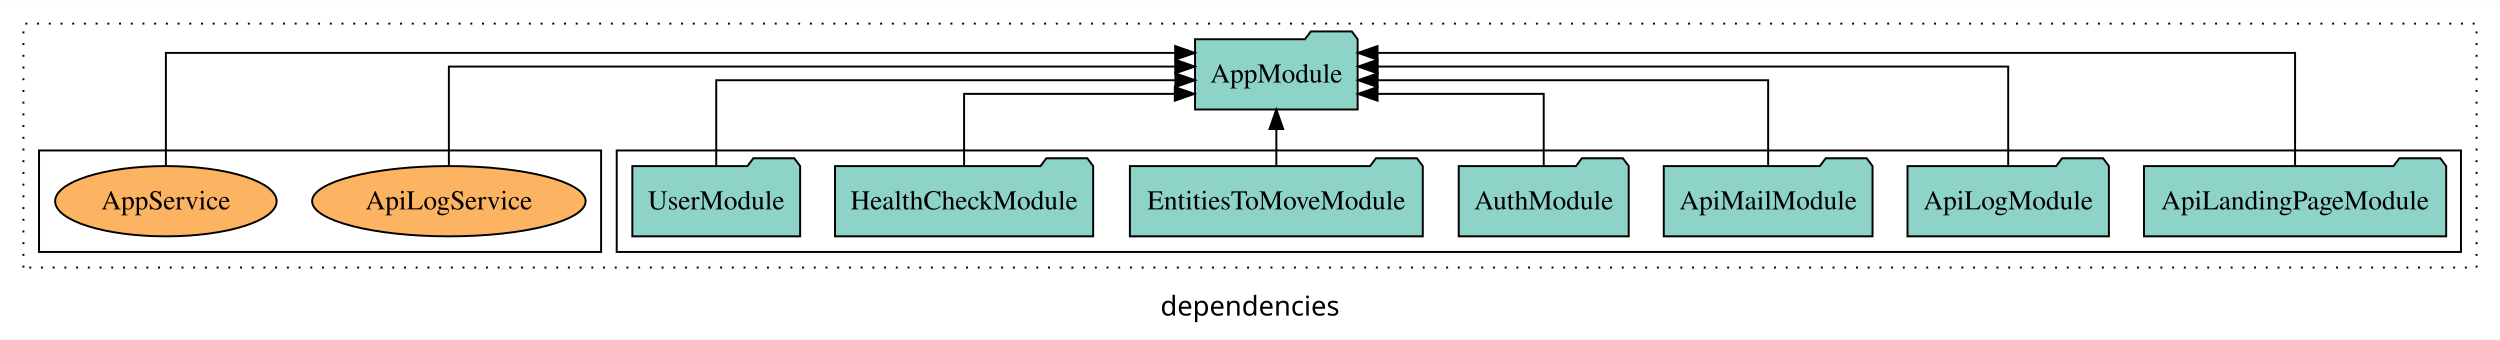
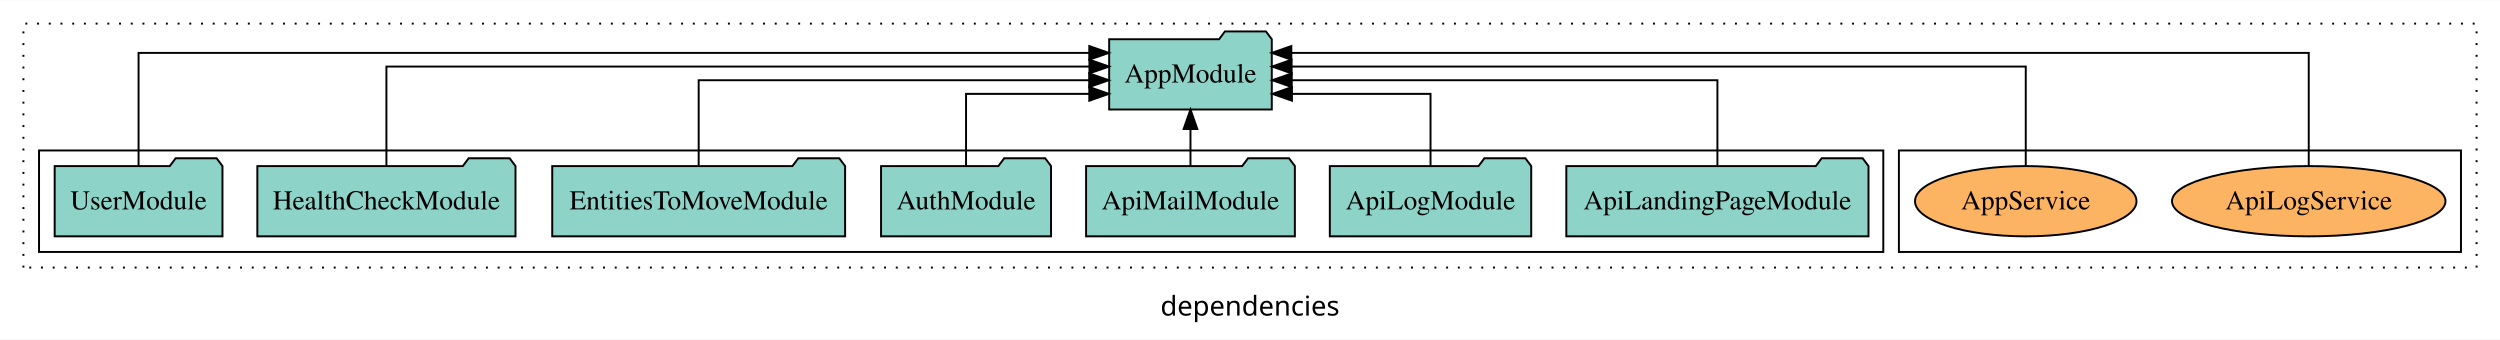
<svg xmlns="http://www.w3.org/2000/svg" width="1281pt" height="174pt" viewBox="0.00 0.00 1281.00 173.80">
  <g id="graph0" class="graph" transform="scale(1 1) rotate(0) translate(4 169.8)">
    <polygon fill="white" stroke="transparent" points="-4,4 -4,-169.8 1277,-169.8 1277,4 -4,4" />
    <text text-anchor="middle" x="636.5" y="-8.2" font-family="sans-serif" font-size="14.00">dependencies</text>
    <g id="clust1" class="cluster">
      <polygon fill="none" stroke="black" stroke-dasharray="1,5" points="8,-32.8 8,-157.8 1265,-157.8 1265,-32.8 8,-32.8" />
    </g>
+     <g id="clust6" class="cluster">
+       <polygon fill="none" stroke="black" points="969,-40.8 969,-92.8 1257,-92.8 1257,-40.8 969,-40.8" />
+     </g>
    <g id="clust3" class="cluster">
-       <polygon fill="none" stroke="black" points="312,-40.8 312,-92.8 1257,-92.8 1257,-40.8 312,-40.8" />
-     </g>
-     <g id="clust6" class="cluster">
-       <polygon fill="none" stroke="black" points="16,-40.8 16,-92.8 304,-92.8 304,-40.8 16,-40.8" />
+       <polygon fill="none" stroke="black" points="16,-40.8 16,-92.8 961,-92.8 961,-40.8 16,-40.8" />
    </g>
    <g id="node1" class="node">
-       <polygon fill="#8dd3c7" stroke="black" points="1249.42,-84.8 1246.42,-88.8 1225.42,-88.8 1222.42,-84.8 1094.58,-84.8 1094.58,-48.8 1249.42,-48.8 1249.42,-84.8" />
-       <text text-anchor="middle" x="1172" y="-62.6" font-family="Times,serif" font-size="14.00">ApiLandingPageModule</text>
+       <polygon fill="#8dd3c7" stroke="black" points="953.42,-84.8 950.42,-88.8 929.42,-88.8 926.42,-84.8 798.58,-84.8 798.58,-48.8 953.42,-48.8 953.42,-84.8" />
+       <text text-anchor="middle" x="876" y="-62.6" font-family="Times,serif" font-size="14.00">ApiLandingPageModule</text>
    </g>
    <g id="node8" class="node">
-       <polygon fill="#8dd3c7" stroke="black" points="691.66,-149.8 688.66,-153.8 667.66,-153.8 664.66,-149.8 608.34,-149.8 608.34,-113.8 691.66,-113.8 691.66,-149.8" />
-       <text text-anchor="middle" x="650" y="-127.6" font-family="Times,serif" font-size="14.00">AppModule</text>
+       <polygon fill="#8dd3c7" stroke="black" points="647.66,-149.8 644.66,-153.8 623.66,-153.8 620.66,-149.8 564.34,-149.8 564.34,-113.8 647.66,-113.8 647.66,-149.8" />
+       <text text-anchor="middle" x="606" y="-127.6" font-family="Times,serif" font-size="14.00">AppModule</text>
    </g>
    <g id="edge1" class="edge">
-       <path fill="none" stroke="black" d="M1172,-84.81C1172,-107.29 1172,-142.8 1172,-142.8 1172,-142.8 701.84,-142.8 701.84,-142.8" />
-       <polygon fill="black" stroke="black" points="701.84,-139.3 691.84,-142.8 701.84,-146.3 701.84,-139.3" />
+       <path fill="none" stroke="black" d="M876,-85.07C876,-103.36 876,-128.8 876,-128.8 876,-128.8 657.89,-128.8 657.89,-128.8" />
+       <polygon fill="black" stroke="black" points="657.89,-125.3 647.89,-128.8 657.89,-132.3 657.89,-125.3" />
    </g>
    <g id="node2" class="node">
-       <polygon fill="#8dd3c7" stroke="black" points="1076.6,-84.8 1073.6,-88.8 1052.6,-88.8 1049.6,-84.8 973.4,-84.8 973.4,-48.8 1076.6,-48.8 1076.6,-84.8" />
-       <text text-anchor="middle" x="1025" y="-62.6" font-family="Times,serif" font-size="14.00">ApiLogModule</text>
+       <polygon fill="#8dd3c7" stroke="black" points="780.6,-84.8 777.6,-88.8 756.6,-88.8 753.6,-84.8 677.4,-84.8 677.4,-48.8 780.6,-48.8 780.6,-84.8" />
+       <text text-anchor="middle" x="729" y="-62.6" font-family="Times,serif" font-size="14.00">ApiLogModule</text>
    </g>
    <g id="edge2" class="edge">
-       <path fill="none" stroke="black" d="M1025,-84.93C1025,-105.37 1025,-135.8 1025,-135.8 1025,-135.8 701.93,-135.8 701.93,-135.8" />
-       <polygon fill="black" stroke="black" points="701.93,-132.3 691.93,-135.8 701.93,-139.3 701.93,-132.3" />
+       <path fill="none" stroke="black" d="M729,-84.81C729,-100.85 729,-121.8 729,-121.8 729,-121.8 657.99,-121.8 657.99,-121.8" />
+       <polygon fill="black" stroke="black" points="657.99,-118.3 647.99,-121.8 657.99,-125.3 657.99,-118.3" />
    </g>
    <g id="node3" class="node">
-       <polygon fill="#8dd3c7" stroke="black" points="955.49,-84.8 952.49,-88.8 931.49,-88.8 928.49,-84.8 848.51,-84.8 848.51,-48.8 955.49,-48.8 955.49,-84.8" />
-       <text text-anchor="middle" x="902" y="-62.6" font-family="Times,serif" font-size="14.00">ApiMailModule</text>
+       <polygon fill="#8dd3c7" stroke="black" points="659.49,-84.8 656.49,-88.8 635.49,-88.8 632.49,-84.8 552.51,-84.8 552.51,-48.8 659.49,-48.8 659.49,-84.8" />
+       <text text-anchor="middle" x="606" y="-62.6" font-family="Times,serif" font-size="14.00">ApiMailModule</text>
    </g>
    <g id="edge3" class="edge">
-       <path fill="none" stroke="black" d="M902,-85.07C902,-103.36 902,-128.8 902,-128.8 902,-128.8 701.9,-128.8 701.9,-128.8" />
-       <polygon fill="black" stroke="black" points="701.9,-125.3 691.9,-128.8 701.9,-132.3 701.9,-125.3" />
+       <path fill="none" stroke="black" d="M606,-84.91C606,-84.91 606,-103.79 606,-103.79" />
+       <polygon fill="black" stroke="black" points="602.5,-103.79 606,-113.79 609.5,-103.79 602.5,-103.79" />
    </g>
    <g id="node4" class="node">
-       <polygon fill="#8dd3c7" stroke="black" points="830.55,-84.8 827.55,-88.8 806.55,-88.8 803.55,-84.8 743.45,-84.8 743.45,-48.8 830.55,-48.8 830.55,-84.8" />
-       <text text-anchor="middle" x="787" y="-62.6" font-family="Times,serif" font-size="14.00">AuthModule</text>
+       <polygon fill="#8dd3c7" stroke="black" points="534.55,-84.8 531.55,-88.8 510.55,-88.8 507.55,-84.8 447.45,-84.8 447.45,-48.8 534.55,-48.8 534.55,-84.8" />
+       <text text-anchor="middle" x="491" y="-62.6" font-family="Times,serif" font-size="14.00">AuthModule</text>
    </g>
    <g id="edge4" class="edge">
-       <path fill="none" stroke="black" d="M787,-84.81C787,-100.85 787,-121.8 787,-121.8 787,-121.8 701.85,-121.8 701.85,-121.8" />
-       <polygon fill="black" stroke="black" points="701.85,-118.3 691.85,-121.8 701.85,-125.3 701.85,-118.3" />
+       <path fill="none" stroke="black" d="M491,-84.81C491,-100.85 491,-121.8 491,-121.8 491,-121.8 554.16,-121.8 554.16,-121.8" />
+       <polygon fill="black" stroke="black" points="554.16,-125.3 564.16,-121.8 554.16,-118.3 554.16,-125.3" />
    </g>
    <g id="node5" class="node">
-       <polygon fill="#8dd3c7" stroke="black" points="725.04,-84.8 722.04,-88.8 701.04,-88.8 698.04,-84.8 574.96,-84.8 574.96,-48.8 725.04,-48.8 725.04,-84.8" />
-       <text text-anchor="middle" x="650" y="-62.6" font-family="Times,serif" font-size="14.00">EntitiesToMoveModule</text>
+       <polygon fill="#8dd3c7" stroke="black" points="429.04,-84.8 426.04,-88.8 405.04,-88.8 402.04,-84.8 278.96,-84.8 278.96,-48.8 429.04,-48.8 429.04,-84.8" />
+       <text text-anchor="middle" x="354" y="-62.6" font-family="Times,serif" font-size="14.00">EntitiesToMoveModule</text>
    </g>
    <g id="edge5" class="edge">
-       <path fill="none" stroke="black" d="M650,-84.91C650,-84.91 650,-103.79 650,-103.79" />
-       <polygon fill="black" stroke="black" points="646.5,-103.79 650,-113.79 653.5,-103.79 646.5,-103.79" />
+       <path fill="none" stroke="black" d="M354,-85.07C354,-103.36 354,-128.8 354,-128.8 354,-128.8 554.1,-128.8 554.1,-128.8" />
+       <polygon fill="black" stroke="black" points="554.1,-132.3 564.1,-128.8 554.1,-125.3 554.1,-132.3" />
    </g>
    <g id="node6" class="node">
-       <polygon fill="#8dd3c7" stroke="black" points="556.14,-84.8 553.14,-88.8 532.14,-88.8 529.14,-84.8 423.86,-84.8 423.86,-48.8 556.14,-48.8 556.14,-84.8" />
-       <text text-anchor="middle" x="490" y="-62.6" font-family="Times,serif" font-size="14.00">HealthCheckModule</text>
+       <polygon fill="#8dd3c7" stroke="black" points="260.14,-84.8 257.14,-88.8 236.14,-88.8 233.14,-84.8 127.86,-84.8 127.86,-48.8 260.14,-48.8 260.14,-84.8" />
+       <text text-anchor="middle" x="194" y="-62.6" font-family="Times,serif" font-size="14.00">HealthCheckModule</text>
    </g>
    <g id="edge6" class="edge">
-       <path fill="none" stroke="black" d="M490,-84.81C490,-100.85 490,-121.8 490,-121.8 490,-121.8 597.96,-121.8 597.96,-121.8" />
-       <polygon fill="black" stroke="black" points="597.96,-125.3 607.96,-121.8 597.96,-118.3 597.96,-125.3" />
+       <path fill="none" stroke="black" d="M194,-84.93C194,-105.37 194,-135.8 194,-135.8 194,-135.8 554.23,-135.8 554.23,-135.8" />
+       <polygon fill="black" stroke="black" points="554.23,-139.3 564.23,-135.8 554.23,-132.3 554.23,-139.3" />
    </g>
    <g id="node7" class="node">
-       <polygon fill="#8dd3c7" stroke="black" points="405.99,-84.8 402.99,-88.8 381.99,-88.8 378.99,-84.8 320.01,-84.8 320.01,-48.8 405.99,-48.8 405.99,-84.8" />
-       <text text-anchor="middle" x="363" y="-62.6" font-family="Times,serif" font-size="14.00">UserModule</text>
+       <polygon fill="#8dd3c7" stroke="black" points="109.99,-84.8 106.99,-88.8 85.99,-88.8 82.99,-84.8 24.01,-84.8 24.01,-48.8 109.99,-48.8 109.99,-84.8" />
+       <text text-anchor="middle" x="67" y="-62.6" font-family="Times,serif" font-size="14.00">UserModule</text>
    </g>
    <g id="edge7" class="edge">
-       <path fill="none" stroke="black" d="M363,-85.07C363,-103.36 363,-128.8 363,-128.8 363,-128.8 598.27,-128.8 598.27,-128.8" />
-       <polygon fill="black" stroke="black" points="598.27,-132.3 608.27,-128.8 598.27,-125.3 598.27,-132.3" />
+       <path fill="none" stroke="black" d="M67,-84.81C67,-107.29 67,-142.8 67,-142.8 67,-142.8 554.15,-142.8 554.15,-142.8" />
+       <polygon fill="black" stroke="black" points="554.15,-146.3 564.15,-142.8 554.15,-139.3 554.15,-146.3" />
    </g>
    <g id="node9" class="node">
-       <ellipse fill="#fdb462" stroke="black" cx="226" cy="-66.8" rx="70.07" ry="18" />
-       <text text-anchor="middle" x="226" y="-62.6" font-family="Times,serif" font-size="14.00">ApiLogService</text>
+       <ellipse fill="#fdb462" stroke="black" cx="1179" cy="-66.8" rx="70.07" ry="18" />
+       <text text-anchor="middle" x="1179" y="-62.6" font-family="Times,serif" font-size="14.00">ApiLogService</text>
    </g>
    <g id="edge8" class="edge">
-       <path fill="none" stroke="black" d="M226,-84.93C226,-105.37 226,-135.8 226,-135.8 226,-135.8 598.18,-135.8 598.18,-135.8" />
-       <polygon fill="black" stroke="black" points="598.18,-139.3 608.18,-135.8 598.18,-132.3 598.18,-139.3" />
+       <path fill="none" stroke="black" d="M1179,-84.81C1179,-107.29 1179,-142.8 1179,-142.8 1179,-142.8 657.67,-142.8 657.67,-142.8" />
+       <polygon fill="black" stroke="black" points="657.67,-139.3 647.67,-142.8 657.67,-146.3 657.67,-139.3" />
    </g>
    <g id="node10" class="node">
-       <ellipse fill="#fdb462" stroke="black" cx="81" cy="-66.8" rx="56.75" ry="18" />
-       <text text-anchor="middle" x="81" y="-62.6" font-family="Times,serif" font-size="14.00">AppService</text>
+       <ellipse fill="#fdb462" stroke="black" cx="1034" cy="-66.8" rx="56.75" ry="18" />
+       <text text-anchor="middle" x="1034" y="-62.6" font-family="Times,serif" font-size="14.00">AppService</text>
    </g>
    <g id="edge9" class="edge">
-       <path fill="none" stroke="black" d="M81,-84.81C81,-107.29 81,-142.8 81,-142.8 81,-142.8 598.16,-142.8 598.16,-142.8" />
-       <polygon fill="black" stroke="black" points="598.16,-146.3 608.16,-142.8 598.16,-139.3 598.16,-146.3" />
+       <path fill="none" stroke="black" d="M1034,-84.93C1034,-105.37 1034,-135.8 1034,-135.8 1034,-135.8 657.82,-135.8 657.82,-135.8" />
+       <polygon fill="black" stroke="black" points="657.82,-132.3 647.82,-135.8 657.82,-139.3 657.82,-132.3" />
    </g>
  </g>
</svg>
